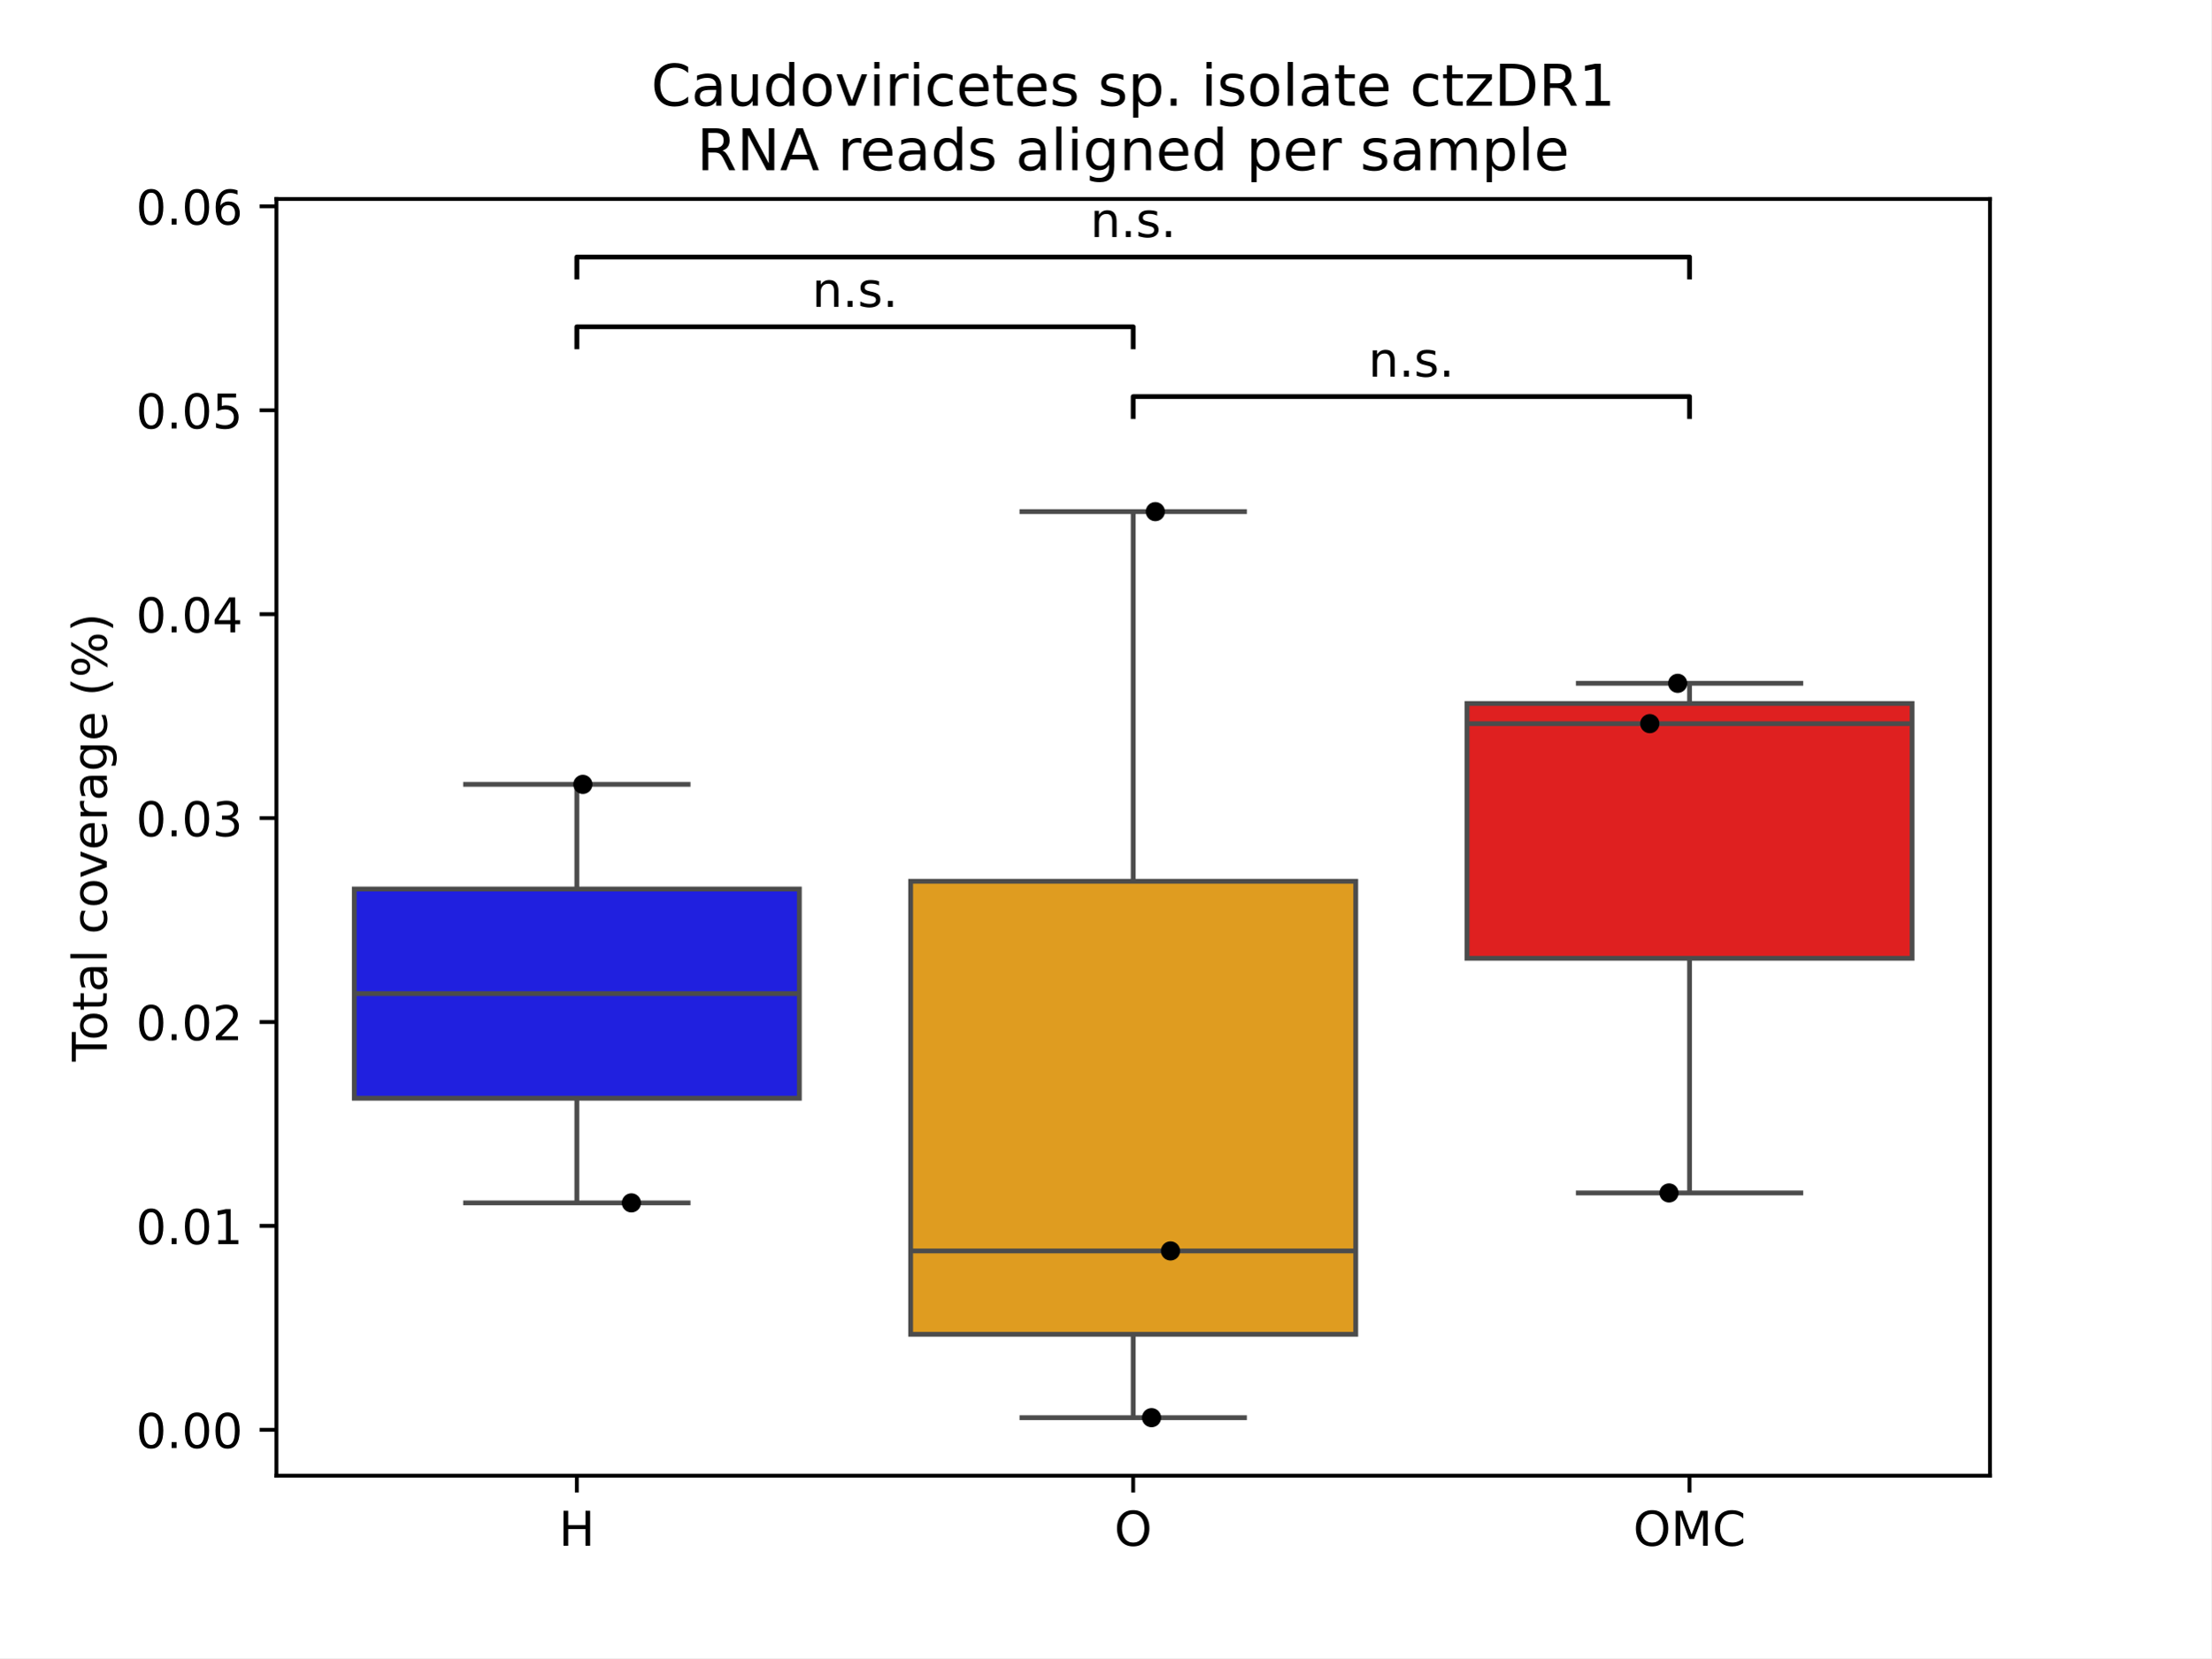
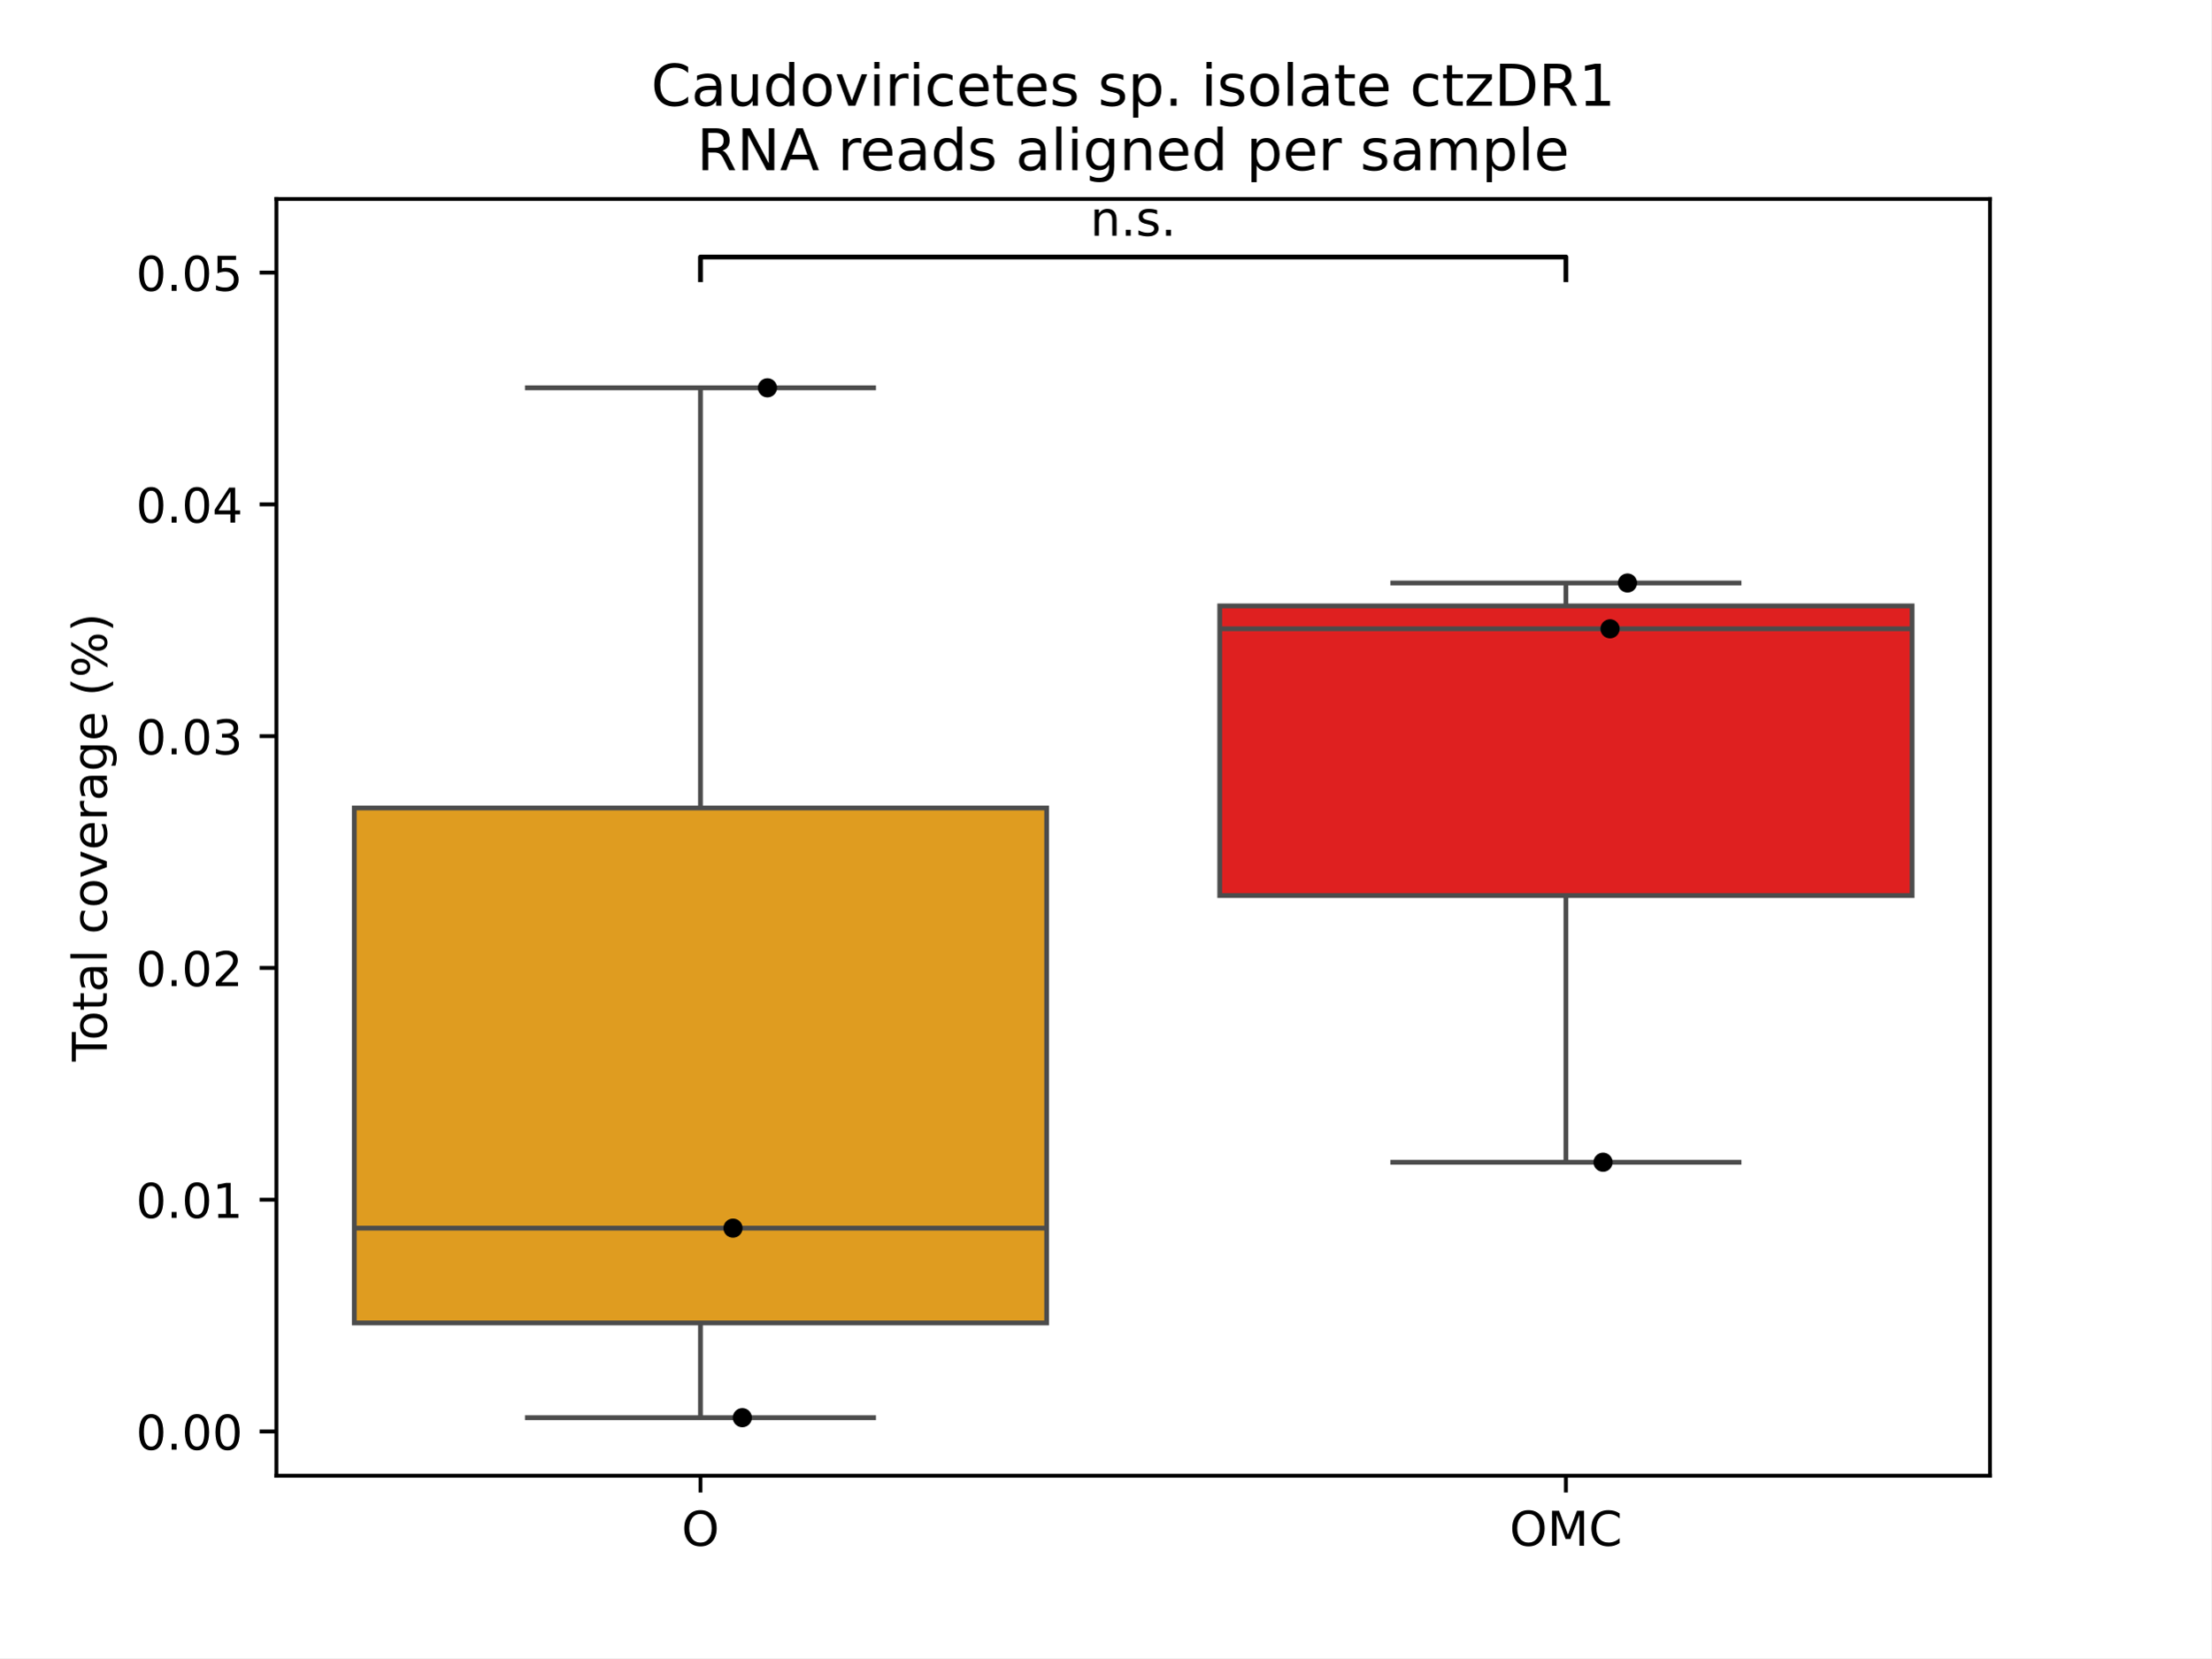
<svg xmlns="http://www.w3.org/2000/svg" xmlns:xlink="http://www.w3.org/1999/xlink" width="460.8pt" height="345.6pt" viewBox="0 0 460.8 345.6" version="1.1">
  <defs>
    <style type="text/css">*{stroke-linejoin: round; stroke-linecap: butt}</style>
  </defs>
  <g id="figure_1">
    <g id="patch_1">
      <path d="M 0 345.6  L 460.8 345.6  L 460.8 0  L 0 0  z " style="fill: #ffffff" />
    </g>
    <g id="axes_1">
      <g id="patch_2">
        <path d="M 57.6 307.584  L 414.72 307.584  L 414.72 41.472  L 57.6 41.472  z " style="fill: #ffffff" />
      </g>
      <g id="matplotlib.axis_1">
        <g id="xtick_1">
          <g id="line2d_1">
            <defs>
-               <path id="m84107ea3c1" d="M 0 0  L 0 3.5  " style="stroke: #000000; stroke-width: 0.8" />
+               <path id="m3409e75615" d="M 0 0  L 0 3.5  " style="stroke: #000000; stroke-width: 0.8" />
            </defs>
            <g>
-               <use xlink:href="#m84107ea3c1" x="120.212" y="307.584" style="stroke: #000000; stroke-width: 0.8" />
+               <use xlink:href="#m3409e75615" x="145.978" y="307.584" style="stroke: #000000; stroke-width: 0.8" />
            </g>
          </g>
          <g id="text_1">
-             <g transform="translate(116.4518 322.1824) scale(0.1 -0.1)">
-               <defs>
-                 <path id="DejaVuSans-48" d="M 628 4666  L 1259 4666  L 1259 2753  L 3553 2753  L 3553 4666  L 4184 4666  L 4184 0  L 3553 0  L 3553 2222  L 1259 2222  L 1259 0  L 628 0  L 628 4666  z " transform="scale(0.015625)" />
-               </defs>
-               <use xlink:href="#DejaVuSans-48" />
+             <g transform="translate(142.0422 322.1824) scale(0.1 -0.1)">
+               <defs>
+                 <path id="DejaVuSans-4f" d="M 2522 4238  Q 1834 4238 1429 3725  Q 1025 3213 1025 2328  Q 1025 1447 1429 934  Q 1834 422 2522 422  Q 3209 422 3611 934  Q 4013 1447 4013 2328  Q 4013 3213 3611 3725  Q 3209 4238 2522 4238  z M 2522 4750  Q 3503 4750 4090 4092  Q 4678 3434 4678 2328  Q 4678 1225 4090 567  Q 3503 -91 2522 -91  Q 1538 -91 948 565  Q 359 1222 359 2328  Q 359 3434 948 4092  Q 1538 4750 2522 4750  z " transform="scale(0.015625)" />
+               </defs>
+               <use xlink:href="#DejaVuSans-4f" />
            </g>
          </g>
        </g>
        <g id="xtick_2">
          <g id="line2d_2">
            <g>
-               <use xlink:href="#m84107ea3c1" x="236.16" y="307.584" style="stroke: #000000; stroke-width: 0.8" />
+               <use xlink:href="#m3409e75615" x="326.342" y="307.584" style="stroke: #000000; stroke-width: 0.8" />
            </g>
          </g>
          <g id="text_2">
-             <g transform="translate(232.2241 322.1824) scale(0.1 -0.1)">
-               <defs>
-                 <path id="DejaVuSans-4f" d="M 2522 4238  Q 1834 4238 1429 3725  Q 1025 3213 1025 2328  Q 1025 1447 1429 934  Q 1834 422 2522 422  Q 3209 422 3611 934  Q 4013 1447 4013 2328  Q 4013 3213 3611 3725  Q 3209 4238 2522 4238  z M 2522 4750  Q 3503 4750 4090 4092  Q 4678 3434 4678 2328  Q 4678 1225 4090 567  Q 3503 -91 2522 -91  Q 1538 -91 948 565  Q 359 1222 359 2328  Q 359 3434 948 4092  Q 1538 4750 2522 4750  z " transform="scale(0.015625)" />
-               </defs>
-               <use xlink:href="#DejaVuSans-4f" />
-             </g>
-           </g>
-         </g>
-         <g id="xtick_3">
-           <g id="line2d_3">
-             <g>
-               <use xlink:href="#m84107ea3c1" x="352.108" y="307.584" style="stroke: #000000; stroke-width: 0.8" />
-             </g>
-           </g>
-           <g id="text_3">
-             <g transform="translate(340.3666 322.1824) scale(0.1 -0.1)">
+             <g transform="translate(314.6004 322.1824) scale(0.1 -0.1)">
              <defs>
                <path id="DejaVuSans-4d" d="M 628 4666  L 1569 4666  L 2759 1491  L 3956 4666  L 4897 4666  L 4897 0  L 4281 0  L 4281 4097  L 3078 897  L 2444 897  L 1241 4097  L 1241 0  L 628 0  L 628 4666  z " transform="scale(0.015625)" />
                <path id="DejaVuSans-43" d="M 4122 4306  L 4122 3641  Q 3803 3938 3442 4084  Q 3081 4231 2675 4231  Q 1875 4231 1450 3742  Q 1025 3253 1025 2328  Q 1025 1406 1450 917  Q 1875 428 2675 428  Q 3081 428 3442 575  Q 3803 722 4122 1019  L 4122 359  Q 3791 134 3420 21  Q 3050 -91 2638 -91  Q 1578 -91 968 557  Q 359 1206 359 2328  Q 359 3453 968 4101  Q 1578 4750 2638 4750  Q 3056 4750 3426 4639  Q 3797 4528 4122 4306  z " transform="scale(0.015625)" />
              </defs>
              <use xlink:href="#DejaVuSans-4f" />
              <use xlink:href="#DejaVuSans-4d" x="78.711" />
              <use xlink:href="#DejaVuSans-43" x="164.99" />
            </g>
          </g>
        </g>
      </g>
      <g id="matplotlib.axis_2">
        <g id="ytick_1">
-           <g id="line2d_4">
+           <g id="line2d_3">
            <defs>
-               <path id="m5371d47ca8" d="M 0 0  L -3.5 0  " style="stroke: #000000; stroke-width: 0.8" />
+               <path id="m79134b973e" d="M 0 0  L -3.5 0  " style="stroke: #000000; stroke-width: 0.8" />
            </defs>
            <g>
-               <use xlink:href="#m5371d47ca8" x="57.6" y="298.02" style="stroke: #000000; stroke-width: 0.8" />
-             </g>
-           </g>
-           <g id="text_4">
-             <g transform="translate(28.33438 301.8191) scale(0.1 -0.1)">
+               <use xlink:href="#m79134b973e" x="57.6" y="298.366" style="stroke: #000000; stroke-width: 0.8" />
+             </g>
+           </g>
+           <g id="text_3">
+             <g transform="translate(28.33438 302.165) scale(0.1 -0.1)">
              <defs>
                <path id="DejaVuSans-30" d="M 2034 4250  Q 1547 4250 1301 3770  Q 1056 3291 1056 2328  Q 1056 1369 1301 889  Q 1547 409 2034 409  Q 2525 409 2770 889  Q 3016 1369 3016 2328  Q 3016 3291 2770 3770  Q 2525 4250 2034 4250  z M 2034 4750  Q 2819 4750 3233 4129  Q 3647 3509 3647 2328  Q 3647 1150 3233 529  Q 2819 -91 2034 -91  Q 1250 -91 836 529  Q 422 1150 422 2328  Q 422 3509 836 4129  Q 1250 4750 2034 4750  z " transform="scale(0.015625)" />
                <path id="DejaVuSans-2e" d="M 684 794  L 1344 794  L 1344 0  L 684 0  L 684 794  z " transform="scale(0.015625)" />
              </defs>
              <use xlink:href="#DejaVuSans-30" />
              <use xlink:href="#DejaVuSans-2e" x="63.623" />
              <use xlink:href="#DejaVuSans-30" x="95.41" />
              <use xlink:href="#DejaVuSans-30" x="159.033" />
            </g>
          </g>
        </g>
        <g id="ytick_2">
+           <g id="line2d_4">
+             <g>
+               <use xlink:href="#m79134b973e" x="57.6" y="250.055" style="stroke: #000000; stroke-width: 0.8" />
+             </g>
+           </g>
+           <g id="text_4">
+             <g transform="translate(28.33438 253.8545) scale(0.1 -0.1)">
+               <defs>
+                 <path id="DejaVuSans-31" d="M 794 531  L 1825 531  L 1825 4091  L 703 3866  L 703 4441  L 1819 4666  L 2450 4666  L 2450 531  L 3481 531  L 3481 0  L 794 0  L 794 531  z " transform="scale(0.015625)" />
+               </defs>
+               <use xlink:href="#DejaVuSans-30" />
+               <use xlink:href="#DejaVuSans-2e" x="63.623" />
+               <use xlink:href="#DejaVuSans-30" x="95.41" />
+               <use xlink:href="#DejaVuSans-31" x="159.033" />
+             </g>
+           </g>
+         </g>
+         <g id="ytick_3">
          <g id="line2d_5">
            <g>
-               <use xlink:href="#m5371d47ca8" x="57.6" y="255.517" style="stroke: #000000; stroke-width: 0.8" />
+               <use xlink:href="#m79134b973e" x="57.6" y="201.745" style="stroke: #000000; stroke-width: 0.8" />
            </g>
          </g>
          <g id="text_5">
-             <g transform="translate(28.33438 259.3163) scale(0.1 -0.1)">
-               <defs>
-                 <path id="DejaVuSans-31" d="M 794 531  L 1825 531  L 1825 4091  L 703 3866  L 703 4441  L 1819 4666  L 2450 4666  L 2450 531  L 3481 531  L 3481 0  L 794 0  L 794 531  z " transform="scale(0.015625)" />
-               </defs>
-               <use xlink:href="#DejaVuSans-30" />
-               <use xlink:href="#DejaVuSans-2e" x="63.623" />
-               <use xlink:href="#DejaVuSans-30" x="95.41" />
-               <use xlink:href="#DejaVuSans-31" x="159.033" />
-             </g>
-           </g>
-         </g>
-         <g id="ytick_3">
+             <g transform="translate(28.33438 205.5439) scale(0.1 -0.1)">
+               <defs>
+                 <path id="DejaVuSans-32" d="M 1228 531  L 3431 531  L 3431 0  L 469 0  L 469 531  Q 828 903 1448 1529  Q 2069 2156 2228 2338  Q 2531 2678 2651 2914  Q 2772 3150 2772 3378  Q 2772 3750 2511 3984  Q 2250 4219 1831 4219  Q 1534 4219 1204 4116  Q 875 4013 500 3803  L 500 4441  Q 881 4594 1212 4672  Q 1544 4750 1819 4750  Q 2544 4750 2975 4387  Q 3406 4025 3406 3419  Q 3406 3131 3298 2873  Q 3191 2616 2906 2266  Q 2828 2175 2409 1742  Q 1991 1309 1228 531  z " transform="scale(0.015625)" />
+               </defs>
+               <use xlink:href="#DejaVuSans-30" />
+               <use xlink:href="#DejaVuSans-2e" x="63.623" />
+               <use xlink:href="#DejaVuSans-30" x="95.41" />
+               <use xlink:href="#DejaVuSans-32" x="159.033" />
+             </g>
+           </g>
+         </g>
+         <g id="ytick_4">
          <g id="line2d_6">
            <g>
-               <use xlink:href="#m5371d47ca8" x="57.6" y="213.014" style="stroke: #000000; stroke-width: 0.8" />
+               <use xlink:href="#m79134b973e" x="57.6" y="153.434" style="stroke: #000000; stroke-width: 0.8" />
            </g>
          </g>
          <g id="text_6">
-             <g transform="translate(28.33438 216.8136) scale(0.1 -0.1)">
-               <defs>
-                 <path id="DejaVuSans-32" d="M 1228 531  L 3431 531  L 3431 0  L 469 0  L 469 531  Q 828 903 1448 1529  Q 2069 2156 2228 2338  Q 2531 2678 2651 2914  Q 2772 3150 2772 3378  Q 2772 3750 2511 3984  Q 2250 4219 1831 4219  Q 1534 4219 1204 4116  Q 875 4013 500 3803  L 500 4441  Q 881 4594 1212 4672  Q 1544 4750 1819 4750  Q 2544 4750 2975 4387  Q 3406 4025 3406 3419  Q 3406 3131 3298 2873  Q 3191 2616 2906 2266  Q 2828 2175 2409 1742  Q 1991 1309 1228 531  z " transform="scale(0.015625)" />
-               </defs>
-               <use xlink:href="#DejaVuSans-30" />
-               <use xlink:href="#DejaVuSans-2e" x="63.623" />
-               <use xlink:href="#DejaVuSans-30" x="95.41" />
-               <use xlink:href="#DejaVuSans-32" x="159.033" />
-             </g>
-           </g>
-         </g>
-         <g id="ytick_4">
+             <g transform="translate(28.33438 157.2333) scale(0.1 -0.1)">
+               <defs>
+                 <path id="DejaVuSans-33" d="M 2597 2516  Q 3050 2419 3304 2112  Q 3559 1806 3559 1356  Q 3559 666 3084 287  Q 2609 -91 1734 -91  Q 1441 -91 1130 -33  Q 819 25 488 141  L 488 750  Q 750 597 1062 519  Q 1375 441 1716 441  Q 2309 441 2620 675  Q 2931 909 2931 1356  Q 2931 1769 2642 2001  Q 2353 2234 1838 2234  L 1294 2234  L 1294 2753  L 1863 2753  Q 2328 2753 2575 2939  Q 2822 3125 2822 3475  Q 2822 3834 2567 4026  Q 2313 4219 1838 4219  Q 1578 4219 1281 4162  Q 984 4106 628 3988  L 628 4550  Q 988 4650 1302 4700  Q 1616 4750 1894 4750  Q 2613 4750 3031 4423  Q 3450 4097 3450 3541  Q 3450 3153 3228 2886  Q 3006 2619 2597 2516  z " transform="scale(0.015625)" />
+               </defs>
+               <use xlink:href="#DejaVuSans-30" />
+               <use xlink:href="#DejaVuSans-2e" x="63.623" />
+               <use xlink:href="#DejaVuSans-30" x="95.41" />
+               <use xlink:href="#DejaVuSans-33" x="159.033" />
+             </g>
+           </g>
+         </g>
+         <g id="ytick_5">
          <g id="line2d_7">
            <g>
-               <use xlink:href="#m5371d47ca8" x="57.6" y="170.512" style="stroke: #000000; stroke-width: 0.8" />
+               <use xlink:href="#m79134b973e" x="57.6" y="105.124" style="stroke: #000000; stroke-width: 0.8" />
            </g>
          </g>
          <g id="text_7">
-             <g transform="translate(28.33438 174.3108) scale(0.1 -0.1)">
-               <defs>
-                 <path id="DejaVuSans-33" d="M 2597 2516  Q 3050 2419 3304 2112  Q 3559 1806 3559 1356  Q 3559 666 3084 287  Q 2609 -91 1734 -91  Q 1441 -91 1130 -33  Q 819 25 488 141  L 488 750  Q 750 597 1062 519  Q 1375 441 1716 441  Q 2309 441 2620 675  Q 2931 909 2931 1356  Q 2931 1769 2642 2001  Q 2353 2234 1838 2234  L 1294 2234  L 1294 2753  L 1863 2753  Q 2328 2753 2575 2939  Q 2822 3125 2822 3475  Q 2822 3834 2567 4026  Q 2313 4219 1838 4219  Q 1578 4219 1281 4162  Q 984 4106 628 3988  L 628 4550  Q 988 4650 1302 4700  Q 1616 4750 1894 4750  Q 2613 4750 3031 4423  Q 3450 4097 3450 3541  Q 3450 3153 3228 2886  Q 3006 2619 2597 2516  z " transform="scale(0.015625)" />
-               </defs>
-               <use xlink:href="#DejaVuSans-30" />
-               <use xlink:href="#DejaVuSans-2e" x="63.623" />
-               <use xlink:href="#DejaVuSans-30" x="95.41" />
-               <use xlink:href="#DejaVuSans-33" x="159.033" />
-             </g>
-           </g>
-         </g>
-         <g id="ytick_5">
+             <g transform="translate(28.33438 108.9228) scale(0.1 -0.1)">
+               <defs>
+                 <path id="DejaVuSans-34" d="M 2419 4116  L 825 1625  L 2419 1625  L 2419 4116  z M 2253 4666  L 3047 4666  L 3047 1625  L 3713 1625  L 3713 1100  L 3047 1100  L 3047 0  L 2419 0  L 2419 1100  L 313 1100  L 313 1709  L 2253 4666  z " transform="scale(0.015625)" />
+               </defs>
+               <use xlink:href="#DejaVuSans-30" />
+               <use xlink:href="#DejaVuSans-2e" x="63.623" />
+               <use xlink:href="#DejaVuSans-30" x="95.41" />
+               <use xlink:href="#DejaVuSans-34" x="159.033" />
+             </g>
+           </g>
+         </g>
+         <g id="ytick_6">
          <g id="line2d_8">
            <g>
-               <use xlink:href="#m5371d47ca8" x="57.6" y="128.009" style="stroke: #000000; stroke-width: 0.8" />
+               <use xlink:href="#m79134b973e" x="57.6" y="56.813" style="stroke: #000000; stroke-width: 0.8" />
            </g>
          </g>
          <g id="text_8">
-             <g transform="translate(28.33438 131.8081) scale(0.1 -0.1)">
-               <defs>
-                 <path id="DejaVuSans-34" d="M 2419 4116  L 825 1625  L 2419 1625  L 2419 4116  z M 2253 4666  L 3047 4666  L 3047 1625  L 3713 1625  L 3713 1100  L 3047 1100  L 3047 0  L 2419 0  L 2419 1100  L 313 1100  L 313 1709  L 2253 4666  z " transform="scale(0.015625)" />
-               </defs>
-               <use xlink:href="#DejaVuSans-30" />
-               <use xlink:href="#DejaVuSans-2e" x="63.623" />
-               <use xlink:href="#DejaVuSans-30" x="95.41" />
-               <use xlink:href="#DejaVuSans-34" x="159.033" />
-             </g>
-           </g>
-         </g>
-         <g id="ytick_6">
-           <g id="line2d_9">
-             <g>
-               <use xlink:href="#m5371d47ca8" x="57.6" y="85.506" style="stroke: #000000; stroke-width: 0.8" />
-             </g>
-           </g>
-           <g id="text_9">
-             <g transform="translate(28.33438 89.30537) scale(0.1 -0.1)">
+             <g transform="translate(28.33438 60.6122) scale(0.1 -0.1)">
              <defs>
                <path id="DejaVuSans-35" d="M 691 4666  L 3169 4666  L 3169 4134  L 1269 4134  L 1269 2991  Q 1406 3038 1543 3061  Q 1681 3084 1819 3084  Q 2600 3084 3056 2656  Q 3513 2228 3513 1497  Q 3513 744 3044 326  Q 2575 -91 1722 -91  Q 1428 -91 1123 -41  Q 819 9 494 109  L 494 744  Q 775 591 1075 516  Q 1375 441 1709 441  Q 2250 441 2565 725  Q 2881 1009 2881 1497  Q 2881 1984 2565 2268  Q 2250 2553 1709 2553  Q 1456 2553 1204 2497  Q 953 2441 691 2322  L 691 4666  z " transform="scale(0.015625)" />
              </defs>
              <use xlink:href="#DejaVuSans-30" />
              <use xlink:href="#DejaVuSans-2e" x="63.623" />
              <use xlink:href="#DejaVuSans-30" x="95.41" />
              <use xlink:href="#DejaVuSans-35" x="159.033" />
            </g>
          </g>
        </g>
-         <g id="ytick_7">
-           <g id="line2d_10">
-             <g>
-               <use xlink:href="#m5371d47ca8" x="57.6" y="43.003" style="stroke: #000000; stroke-width: 0.8" />
-             </g>
-           </g>
-           <g id="text_10">
-             <g transform="translate(28.33438 46.80264) scale(0.1 -0.1)">
-               <defs>
-                 <path id="DejaVuSans-36" d="M 2113 2584  Q 1688 2584 1439 2293  Q 1191 2003 1191 1497  Q 1191 994 1439 701  Q 1688 409 2113 409  Q 2538 409 2786 701  Q 3034 994 3034 1497  Q 3034 2003 2786 2293  Q 2538 2584 2113 2584  z M 3366 4563  L 3366 3988  Q 3128 4100 2886 4159  Q 2644 4219 2406 4219  Q 1781 4219 1451 3797  Q 1122 3375 1075 2522  Q 1259 2794 1537 2939  Q 1816 3084 2150 3084  Q 2853 3084 3261 2657  Q 3669 2231 3669 1497  Q 3669 778 3244 343  Q 2819 -91 2113 -91  Q 1303 -91 875 529  Q 447 1150 447 2328  Q 447 3434 972 4092  Q 1497 4750 2381 4750  Q 2619 4750 2861 4703  Q 3103 4656 3366 4563  z " transform="scale(0.015625)" />
-               </defs>
-               <use xlink:href="#DejaVuSans-30" />
-               <use xlink:href="#DejaVuSans-2e" x="63.623" />
-               <use xlink:href="#DejaVuSans-30" x="95.41" />
-               <use xlink:href="#DejaVuSans-36" x="159.033" />
-             </g>
-           </g>
-         </g>
-         <g id="text_11">
+         <g id="text_9">
          <g transform="translate(22.25469 221.2499) rotate(-90) scale(0.1 -0.1)">
            <defs>
              <path id="DejaVuSans-54" d="M -19 4666  L 3928 4666  L 3928 4134  L 2272 4134  L 2272 0  L 1638 0  L 1638 4134  L -19 4134  L -19 4666  z " transform="scale(0.015625)" />
              <path id="DejaVuSans-6f" d="M 1959 3097  Q 1497 3097 1228 2736  Q 959 2375 959 1747  Q 959 1119 1226 758  Q 1494 397 1959 397  Q 2419 397 2687 759  Q 2956 1122 2956 1747  Q 2956 2369 2687 2733  Q 2419 3097 1959 3097  z M 1959 3584  Q 2709 3584 3137 3096  Q 3566 2609 3566 1747  Q 3566 888 3137 398  Q 2709 -91 1959 -91  Q 1206 -91 779 398  Q 353 888 353 1747  Q 353 2609 779 3096  Q 1206 3584 1959 3584  z " transform="scale(0.015625)" />
              <path id="DejaVuSans-74" d="M 1172 4494  L 1172 3500  L 2356 3500  L 2356 3053  L 1172 3053  L 1172 1153  Q 1172 725 1289 603  Q 1406 481 1766 481  L 2356 481  L 2356 0  L 1766 0  Q 1100 0 847 248  Q 594 497 594 1153  L 594 3053  L 172 3053  L 172 3500  L 594 3500  L 594 4494  L 1172 4494  z " transform="scale(0.015625)" />
              <path id="DejaVuSans-61" d="M 2194 1759  Q 1497 1759 1228 1600  Q 959 1441 959 1056  Q 959 750 1161 570  Q 1363 391 1709 391  Q 2188 391 2477 730  Q 2766 1069 2766 1631  L 2766 1759  L 2194 1759  z M 3341 1997  L 3341 0  L 2766 0  L 2766 531  Q 2569 213 2275 61  Q 1981 -91 1556 -91  Q 1019 -91 701 211  Q 384 513 384 1019  Q 384 1609 779 1909  Q 1175 2209 1959 2209  L 2766 2209  L 2766 2266  Q 2766 2663 2505 2880  Q 2244 3097 1772 3097  Q 1472 3097 1187 3025  Q 903 2953 641 2809  L 641 3341  Q 956 3463 1253 3523  Q 1550 3584 1831 3584  Q 2591 3584 2966 3190  Q 3341 2797 3341 1997  z " transform="scale(0.015625)" />
              <path id="DejaVuSans-6c" d="M 603 4863  L 1178 4863  L 1178 0  L 603 0  L 603 4863  z " transform="scale(0.015625)" />
              <path id="DejaVuSans-20" transform="scale(0.015625)" />
              <path id="DejaVuSans-63" d="M 3122 3366  L 3122 2828  Q 2878 2963 2633 3030  Q 2388 3097 2138 3097  Q 1578 3097 1268 2742  Q 959 2388 959 1747  Q 959 1106 1268 751  Q 1578 397 2138 397  Q 2388 397 2633 464  Q 2878 531 3122 666  L 3122 134  Q 2881 22 2623 -34  Q 2366 -91 2075 -91  Q 1284 -91 818 406  Q 353 903 353 1747  Q 353 2603 823 3093  Q 1294 3584 2113 3584  Q 2378 3584 2631 3529  Q 2884 3475 3122 3366  z " transform="scale(0.015625)" />
              <path id="DejaVuSans-76" d="M 191 3500  L 800 3500  L 1894 563  L 2988 3500  L 3597 3500  L 2284 0  L 1503 0  L 191 3500  z " transform="scale(0.015625)" />
              <path id="DejaVuSans-65" d="M 3597 1894  L 3597 1613  L 953 1613  Q 991 1019 1311 708  Q 1631 397 2203 397  Q 2534 397 2845 478  Q 3156 559 3463 722  L 3463 178  Q 3153 47 2828 -22  Q 2503 -91 2169 -91  Q 1331 -91 842 396  Q 353 884 353 1716  Q 353 2575 817 3079  Q 1281 3584 2069 3584  Q 2775 3584 3186 3129  Q 3597 2675 3597 1894  z M 3022 2063  Q 3016 2534 2758 2815  Q 2500 3097 2075 3097  Q 1594 3097 1305 2825  Q 1016 2553 972 2059  L 3022 2063  z " transform="scale(0.015625)" />
              <path id="DejaVuSans-72" d="M 2631 2963  Q 2534 3019 2420 3045  Q 2306 3072 2169 3072  Q 1681 3072 1420 2755  Q 1159 2438 1159 1844  L 1159 0  L 581 0  L 581 3500  L 1159 3500  L 1159 2956  Q 1341 3275 1631 3429  Q 1922 3584 2338 3584  Q 2397 3584 2469 3576  Q 2541 3569 2628 3553  L 2631 2963  z " transform="scale(0.015625)" />
              <path id="DejaVuSans-67" d="M 2906 1791  Q 2906 2416 2648 2759  Q 2391 3103 1925 3103  Q 1463 3103 1205 2759  Q 947 2416 947 1791  Q 947 1169 1205 825  Q 1463 481 1925 481  Q 2391 481 2648 825  Q 2906 1169 2906 1791  z M 3481 434  Q 3481 -459 3084 -895  Q 2688 -1331 1869 -1331  Q 1566 -1331 1297 -1286  Q 1028 -1241 775 -1147  L 775 -588  Q 1028 -725 1275 -790  Q 1522 -856 1778 -856  Q 2344 -856 2625 -561  Q 2906 -266 2906 331  L 2906 616  Q 2728 306 2450 153  Q 2172 0 1784 0  Q 1141 0 747 490  Q 353 981 353 1791  Q 353 2603 747 3093  Q 1141 3584 1784 3584  Q 2172 3584 2450 3431  Q 2728 3278 2906 2969  L 2906 3500  L 3481 3500  L 3481 434  z " transform="scale(0.015625)" />
              <path id="DejaVuSans-28" d="M 1984 4856  Q 1566 4138 1362 3434  Q 1159 2731 1159 2009  Q 1159 1288 1364 580  Q 1569 -128 1984 -844  L 1484 -844  Q 1016 -109 783 600  Q 550 1309 550 2009  Q 550 2706 781 3412  Q 1013 4119 1484 4856  L 1984 4856  z " transform="scale(0.015625)" />
              <path id="DejaVuSans-25" d="M 4653 2053  Q 4381 2053 4226 1822  Q 4072 1591 4072 1178  Q 4072 772 4226 539  Q 4381 306 4653 306  Q 4919 306 5073 539  Q 5228 772 5228 1178  Q 5228 1588 5073 1820  Q 4919 2053 4653 2053  z M 4653 2450  Q 5147 2450 5437 2106  Q 5728 1763 5728 1178  Q 5728 594 5436 251  Q 5144 -91 4653 -91  Q 4153 -91 3862 251  Q 3572 594 3572 1178  Q 3572 1766 3864 2108  Q 4156 2450 4653 2450  z M 1428 4353  Q 1159 4353 1004 4120  Q 850 3888 850 3481  Q 850 3069 1003 2837  Q 1156 2606 1428 2606  Q 1700 2606 1854 2837  Q 2009 3069 2009 3481  Q 2009 3884 1853 4118  Q 1697 4353 1428 4353  z M 4250 4750  L 4750 4750  L 1831 -91  L 1331 -91  L 4250 4750  z M 1428 4750  Q 1922 4750 2215 4408  Q 2509 4066 2509 3481  Q 2509 2891 2217 2550  Q 1925 2209 1428 2209  Q 931 2209 642 2551  Q 353 2894 353 3481  Q 353 4063 643 4406  Q 934 4750 1428 4750  z " transform="scale(0.015625)" />
              <path id="DejaVuSans-29" d="M 513 4856  L 1013 4856  Q 1481 4119 1714 3412  Q 1947 2706 1947 2009  Q 1947 1309 1714 600  Q 1481 -109 1013 -844  L 513 -844  Q 928 -128 1133 580  Q 1338 1288 1338 2009  Q 1338 2731 1133 3434  Q 928 4138 513 4856  z " transform="scale(0.015625)" />
            </defs>
            <use xlink:href="#DejaVuSans-54" />
            <use xlink:href="#DejaVuSans-6f" x="44.084" />
            <use xlink:href="#DejaVuSans-74" x="105.266" />
            <use xlink:href="#DejaVuSans-61" x="144.475" />
            <use xlink:href="#DejaVuSans-6c" x="205.754" />
            <use xlink:href="#DejaVuSans-20" x="233.537" />
            <use xlink:href="#DejaVuSans-63" x="265.324" />
            <use xlink:href="#DejaVuSans-6f" x="320.305" />
            <use xlink:href="#DejaVuSans-76" x="381.486" />
            <use xlink:href="#DejaVuSans-65" x="440.666" />
            <use xlink:href="#DejaVuSans-72" x="502.189" />
            <use xlink:href="#DejaVuSans-61" x="543.303" />
            <use xlink:href="#DejaVuSans-67" x="604.582" />
            <use xlink:href="#DejaVuSans-65" x="668.059" />
            <use xlink:href="#DejaVuSans-20" x="729.582" />
            <use xlink:href="#DejaVuSans-28" x="761.369" />
            <use xlink:href="#DejaVuSans-25" x="800.383" />
            <use xlink:href="#DejaVuSans-29" x="895.402" />
          </g>
        </g>
      </g>
      <g id="patch_3">
-         <path d="M 73.833 228.912  L 166.591 228.912  L 166.591 185.295  L 73.833 185.295  L 73.833 228.912  z " clip-path="url(#p36a8b28836)" style="fill: #2020df; stroke: #4c4c4c; stroke-linejoin: miter" />
+         <path d="M 73.833 275.736  L 218.124 275.736  L 218.124 168.407  L 73.833 168.407  L 73.833 275.736  z " clip-path="url(#p257f211fab)" style="fill: #df9c20; stroke: #4c4c4c; stroke-linejoin: miter" />
+       </g>
+       <g id="line2d_9">
+         <path d="M 145.978 275.736  L 145.978 295.488  " clip-path="url(#p257f211fab)" style="fill: none; stroke: #4c4c4c" />
+       </g>
+       <g id="line2d_10">
+         <path d="M 145.978 168.407  L 145.978 80.83  " clip-path="url(#p257f211fab)" style="fill: none; stroke: #4c4c4c" />
      </g>
      <g id="line2d_11">
-         <path d="M 120.212 228.912  L 120.212 250.72  " clip-path="url(#p36a8b28836)" style="fill: none; stroke: #4c4c4c" />
+         <path d="M 109.905 295.488  L 182.051 295.488  " clip-path="url(#p257f211fab)" style="fill: none; stroke: #4c4c4c; stroke-linecap: square" />
      </g>
      <g id="line2d_12">
-         <path d="M 120.212 185.295  L 120.212 163.487  " clip-path="url(#p36a8b28836)" style="fill: none; stroke: #4c4c4c" />
+         <path d="M 109.905 80.83  L 182.051 80.83  " clip-path="url(#p257f211fab)" style="fill: none; stroke: #4c4c4c; stroke-linecap: square" />
+       </g>
+       <g id="patch_4">
+         <path d="M 254.196 186.655  L 398.487 186.655  L 398.487 126.286  L 254.196 126.286  L 254.196 186.655  z " clip-path="url(#p257f211fab)" style="fill: #df2020; stroke: #4c4c4c; stroke-linejoin: miter" />
      </g>
      <g id="line2d_13">
-         <path d="M 97.022 250.72  L 143.402 250.72  " clip-path="url(#p36a8b28836)" style="fill: none; stroke: #4c4c4c; stroke-linecap: square" />
+         <path d="M 326.342 186.655  L 326.342 242.249  " clip-path="url(#p257f211fab)" style="fill: none; stroke: #4c4c4c" />
      </g>
      <g id="line2d_14">
-         <path d="M 97.022 163.487  L 143.402 163.487  " clip-path="url(#p36a8b28836)" style="fill: none; stroke: #4c4c4c; stroke-linecap: square" />
-       </g>
-       <g id="patch_4">
-         <path d="M 189.781 278.11  L 282.539 278.11  L 282.539 183.684  L 189.781 183.684  L 189.781 278.11  z " clip-path="url(#p36a8b28836)" style="fill: #df9c20; stroke: #4c4c4c; stroke-linejoin: miter" />
+         <path d="M 326.342 126.286  L 326.342 121.511  " clip-path="url(#p257f211fab)" style="fill: none; stroke: #4c4c4c" />
      </g>
      <g id="line2d_15">
-         <path d="M 236.16 278.11  L 236.16 295.488  " clip-path="url(#p36a8b28836)" style="fill: none; stroke: #4c4c4c" />
+         <path d="M 290.269 242.249  L 362.415 242.249  " clip-path="url(#p257f211fab)" style="fill: none; stroke: #4c4c4c; stroke-linecap: square" />
      </g>
      <g id="line2d_16">
-         <path d="M 236.16 183.684  L 236.16 106.636  " clip-path="url(#p36a8b28836)" style="fill: none; stroke: #4c4c4c" />
+         <path d="M 290.269 121.511  L 362.415 121.511  " clip-path="url(#p257f211fab)" style="fill: none; stroke: #4c4c4c; stroke-linecap: square" />
      </g>
      <g id="line2d_17">
-         <path d="M 212.97 295.488  L 259.35 295.488  " clip-path="url(#p36a8b28836)" style="fill: none; stroke: #4c4c4c; stroke-linecap: square" />
+         <path d="M 145.978 58.29  L 145.978 53.568  L 326.342 53.568  L 326.342 58.29  " clip-path="url(#p257f211fab)" style="fill: none; stroke: #000000; stroke-linecap: square" />
      </g>
      <g id="line2d_18">
-         <path d="M 212.97 106.636  L 259.35 106.636  " clip-path="url(#p36a8b28836)" style="fill: none; stroke: #4c4c4c; stroke-linecap: square" />
+         <path d="M 73.833 255.984  L 218.124 255.984  " clip-path="url(#p257f211fab)" style="fill: none; stroke: #4c4c4c" />
+       </g>
+       <g id="line2d_19">
+         <path d="M 254.196 131.061  L 398.487 131.061  " clip-path="url(#p257f211fab)" style="fill: none; stroke: #4c4c4c" />
      </g>
      <g id="patch_5">
-         <path d="M 305.729 199.738  L 398.487 199.738  L 398.487 146.627  L 305.729 146.627  L 305.729 199.738  z " clip-path="url(#p36a8b28836)" style="fill: #df2020; stroke: #4c4c4c; stroke-linejoin: miter" />
-       </g>
-       <g id="line2d_19">
-         <path d="M 352.108 199.738  L 352.108 248.649  " clip-path="url(#p36a8b28836)" style="fill: none; stroke: #4c4c4c" />
-       </g>
-       <g id="line2d_20">
-         <path d="M 352.108 146.627  L 352.108 142.427  " clip-path="url(#p36a8b28836)" style="fill: none; stroke: #4c4c4c" />
-       </g>
-       <g id="line2d_21">
-         <path d="M 328.918 248.649  L 375.298 248.649  " clip-path="url(#p36a8b28836)" style="fill: none; stroke: #4c4c4c; stroke-linecap: square" />
-       </g>
-       <g id="line2d_22">
-         <path d="M 328.918 142.427  L 375.298 142.427  " clip-path="url(#p36a8b28836)" style="fill: none; stroke: #4c4c4c; stroke-linecap: square" />
-       </g>
-       <g id="line2d_23">
-         <path d="M 120.212 57.723  L 120.212 53.568  L 352.108 53.568  L 352.108 57.723  " clip-path="url(#p36a8b28836)" style="fill: none; stroke: #000000; stroke-linecap: square" />
-       </g>
-       <g id="line2d_24">
-         <path d="M 120.212 72.264  L 120.212 68.11  L 236.16 68.11  L 236.16 72.264  " clip-path="url(#p36a8b28836)" style="fill: none; stroke: #000000; stroke-linecap: square" />
-       </g>
-       <g id="line2d_25">
-         <path d="M 236.16 86.806  L 236.16 82.651  L 352.108 82.651  L 352.108 86.806  " clip-path="url(#p36a8b28836)" style="fill: none; stroke: #000000; stroke-linecap: square" />
-       </g>
-       <g id="line2d_26">
-         <path d="M 73.833 207.104  L 166.591 207.104  " clip-path="url(#p36a8b28836)" style="fill: none; stroke: #4c4c4c" />
-       </g>
-       <g id="line2d_27">
-         <path d="M 189.781 260.733  L 282.539 260.733  " clip-path="url(#p36a8b28836)" style="fill: none; stroke: #4c4c4c" />
-       </g>
-       <g id="line2d_28">
-         <path d="M 305.729 150.828  L 398.487 150.828  " clip-path="url(#p36a8b28836)" style="fill: none; stroke: #4c4c4c" />
+         <path d="M 57.6 307.584  L 57.6 41.472  " style="fill: none; stroke: #000000; stroke-width: 0.8; stroke-linejoin: miter; stroke-linecap: square" />
      </g>
      <g id="patch_6">
-         <path d="M 57.6 307.584  L 57.6 41.472  " style="fill: none; stroke: #000000; stroke-width: 0.8; stroke-linejoin: miter; stroke-linecap: square" />
+         <path d="M 414.72 307.584  L 414.72 41.472  " style="fill: none; stroke: #000000; stroke-width: 0.8; stroke-linejoin: miter; stroke-linecap: square" />
      </g>
      <g id="patch_7">
-         <path d="M 414.72 307.584  L 414.72 41.472  " style="fill: none; stroke: #000000; stroke-width: 0.8; stroke-linejoin: miter; stroke-linecap: square" />
+         <path d="M 57.6 307.584  L 414.72 307.584  " style="fill: none; stroke: #000000; stroke-width: 0.8; stroke-linejoin: miter; stroke-linecap: square" />
      </g>
      <g id="patch_8">
-         <path d="M 57.6 307.584  L 414.72 307.584  " style="fill: none; stroke: #000000; stroke-width: 0.8; stroke-linejoin: miter; stroke-linecap: square" />
-       </g>
-       <g id="patch_9">
        <path d="M 57.6 41.472  L 414.72 41.472  " style="fill: none; stroke: #000000; stroke-width: 0.8; stroke-linejoin: miter; stroke-linecap: square" />
      </g>
      <g id="PathCollection_1">
        <defs>
-           <path id="maaf36ebb3d" d="M 0 2  C 0.53 2 1.039 1.789 1.414 1.414  C 1.789 1.039 2 0.53 2 0  C 2 -0.53 1.789 -1.039 1.414 -1.414  C 1.039 -1.789 0.53 -2 0 -2  C -0.53 -2 -1.039 -1.789 -1.414 -1.414  C -1.789 -1.039 -2 -0.53 -2 0  C -2 0.53 -1.789 1.039 -1.414 1.414  C -1.039 1.789 -0.53 2 0 2  z " />
+           <path id="m6f24fafd64" d="M 0 2  C 0.53 2 1.039 1.789 1.414 1.414  C 1.789 1.039 2 0.53 2 0  C 2 -0.53 1.789 -1.039 1.414 -1.414  C 1.039 -1.789 0.53 -2 0 -2  C -0.53 -2 -1.039 -1.789 -1.414 -1.414  C -1.789 -1.039 -2 -0.53 -2 0  C -2 0.53 -1.789 1.039 -1.414 1.414  C -1.039 1.789 -0.53 2 0 2  z " />
        </defs>
-         <g clip-path="url(#p36a8b28836)">
-           <use xlink:href="#maaf36ebb3d" x="121.466" y="163.487" />
-           <use xlink:href="#maaf36ebb3d" x="131.581" y="250.72" />
+         <g clip-path="url(#p257f211fab)">
+           <use xlink:href="#m6f24fafd64" x="159.937" y="80.83" />
+           <use xlink:href="#m6f24fafd64" x="152.756" y="255.984" />
+           <use xlink:href="#m6f24fafd64" x="154.701" y="295.488" />
        </g>
      </g>
      <g id="PathCollection_2">
-         <g clip-path="url(#p36a8b28836)">
-           <use xlink:href="#maaf36ebb3d" x="240.775" y="106.636" />
-           <use xlink:href="#maaf36ebb3d" x="243.935" y="260.733" />
-           <use xlink:href="#maaf36ebb3d" x="239.987" y="295.488" />
-         </g>
-       </g>
-       <g id="PathCollection_3">
-         <g clip-path="url(#p36a8b28836)">
-           <use xlink:href="#maaf36ebb3d" x="349.638" y="142.427" />
-           <use xlink:href="#maaf36ebb3d" x="347.832" y="248.649" />
-           <use xlink:href="#maaf36ebb3d" x="343.821" y="150.828" />
-         </g>
-       </g>
-       <g id="text_12">
-         <g transform="translate(227.2084 49.41094) scale(0.1 -0.1)">
+         <g clip-path="url(#p257f211fab)">
+           <use xlink:href="#m6f24fafd64" x="339.178" y="121.511" />
+           <use xlink:href="#m6f24fafd64" x="334.085" y="242.249" />
+           <use xlink:href="#m6f24fafd64" x="335.538" y="131.061" />
+         </g>
+       </g>
+       <g id="text_10">
+         <g transform="translate(227.2084 49.12707) scale(0.1 -0.1)">
          <defs>
            <path id="DejaVuSans-6e" d="M 3513 2113  L 3513 0  L 2938 0  L 2938 2094  Q 2938 2591 2744 2837  Q 2550 3084 2163 3084  Q 1697 3084 1428 2787  Q 1159 2491 1159 1978  L 1159 0  L 581 0  L 581 3500  L 1159 3500  L 1159 2956  Q 1366 3272 1645 3428  Q 1925 3584 2291 3584  Q 2894 3584 3203 3211  Q 3513 2838 3513 2113  z " transform="scale(0.015625)" />
            <path id="DejaVuSans-73" d="M 2834 3397  L 2834 2853  Q 2591 2978 2328 3040  Q 2066 3103 1784 3103  Q 1356 3103 1142 2972  Q 928 2841 928 2578  Q 928 2378 1081 2264  Q 1234 2150 1697 2047  L 1894 2003  Q 2506 1872 2764 1633  Q 3022 1394 3022 966  Q 3022 478 2636 193  Q 2250 -91 1575 -91  Q 1294 -91 989 -36  Q 684 19 347 128  L 347 722  Q 666 556 975 473  Q 1284 391 1588 391  Q 1994 391 2212 530  Q 2431 669 2431 922  Q 2431 1156 2273 1281  Q 2116 1406 1581 1522  L 1381 1569  Q 847 1681 609 1914  Q 372 2147 372 2553  Q 372 3047 722 3315  Q 1072 3584 1716 3584  Q 2034 3584 2315 3537  Q 2597 3491 2834 3397  z " transform="scale(0.015625)" />
          </defs>
          <use xlink:href="#DejaVuSans-6e" />
          <use xlink:href="#DejaVuSans-2e" x="63.379" />
          <use xlink:href="#DejaVuSans-73" x="95.166" />
          <use xlink:href="#DejaVuSans-2e" x="147.266" />
        </g>
      </g>
-       <g id="text_13">
-         <g transform="translate(169.2344 63.95258) scale(0.1 -0.1)">
-           <use xlink:href="#DejaVuSans-6e" />
-           <use xlink:href="#DejaVuSans-2e" x="63.379" />
-           <use xlink:href="#DejaVuSans-73" x="95.166" />
-           <use xlink:href="#DejaVuSans-2e" x="147.266" />
-         </g>
-       </g>
-       <g id="text_14">
-         <g transform="translate(285.1825 78.49421) scale(0.1 -0.1)">
-           <use xlink:href="#DejaVuSans-6e" />
-           <use xlink:href="#DejaVuSans-2e" x="63.379" />
-           <use xlink:href="#DejaVuSans-73" x="95.166" />
-           <use xlink:href="#DejaVuSans-2e" x="147.266" />
-         </g>
-       </g>
-       <g id="text_15">
+       <g id="text_11">
        <g transform="translate(135.6778 22.03462) scale(0.12 -0.12)">
          <defs>
            <path id="DejaVuSans-75" d="M 544 1381  L 544 3500  L 1119 3500  L 1119 1403  Q 1119 906 1312 657  Q 1506 409 1894 409  Q 2359 409 2629 706  Q 2900 1003 2900 1516  L 2900 3500  L 3475 3500  L 3475 0  L 2900 0  L 2900 538  Q 2691 219 2414 64  Q 2138 -91 1772 -91  Q 1169 -91 856 284  Q 544 659 544 1381  z M 1991 3584  L 1991 3584  z " transform="scale(0.015625)" />
            <path id="DejaVuSans-64" d="M 2906 2969  L 2906 4863  L 3481 4863  L 3481 0  L 2906 0  L 2906 525  Q 2725 213 2448 61  Q 2172 -91 1784 -91  Q 1150 -91 751 415  Q 353 922 353 1747  Q 353 2572 751 3078  Q 1150 3584 1784 3584  Q 2172 3584 2448 3432  Q 2725 3281 2906 2969  z M 947 1747  Q 947 1113 1208 752  Q 1469 391 1925 391  Q 2381 391 2643 752  Q 2906 1113 2906 1747  Q 2906 2381 2643 2742  Q 2381 3103 1925 3103  Q 1469 3103 1208 2742  Q 947 2381 947 1747  z " transform="scale(0.015625)" />
            <path id="DejaVuSans-69" d="M 603 3500  L 1178 3500  L 1178 0  L 603 0  L 603 3500  z M 603 4863  L 1178 4863  L 1178 4134  L 603 4134  L 603 4863  z " transform="scale(0.015625)" />
            <path id="DejaVuSans-70" d="M 1159 525  L 1159 -1331  L 581 -1331  L 581 3500  L 1159 3500  L 1159 2969  Q 1341 3281 1617 3432  Q 1894 3584 2278 3584  Q 2916 3584 3314 3078  Q 3713 2572 3713 1747  Q 3713 922 3314 415  Q 2916 -91 2278 -91  Q 1894 -91 1617 61  Q 1341 213 1159 525  z M 3116 1747  Q 3116 2381 2855 2742  Q 2594 3103 2138 3103  Q 1681 3103 1420 2742  Q 1159 2381 1159 1747  Q 1159 1113 1420 752  Q 1681 391 2138 391  Q 2594 391 2855 752  Q 3116 1113 3116 1747  z " transform="scale(0.015625)" />
            <path id="DejaVuSans-7a" d="M 353 3500  L 3084 3500  L 3084 2975  L 922 459  L 3084 459  L 3084 0  L 275 0  L 275 525  L 2438 3041  L 353 3041  L 353 3500  z " transform="scale(0.015625)" />
            <path id="DejaVuSans-44" d="M 1259 4147  L 1259 519  L 2022 519  Q 2988 519 3436 956  Q 3884 1394 3884 2338  Q 3884 3275 3436 3711  Q 2988 4147 2022 4147  L 1259 4147  z M 628 4666  L 1925 4666  Q 3281 4666 3915 4102  Q 4550 3538 4550 2338  Q 4550 1131 3912 565  Q 3275 0 1925 0  L 628 0  L 628 4666  z " transform="scale(0.015625)" />
            <path id="DejaVuSans-52" d="M 2841 2188  Q 3044 2119 3236 1894  Q 3428 1669 3622 1275  L 4263 0  L 3584 0  L 2988 1197  Q 2756 1666 2539 1819  Q 2322 1972 1947 1972  L 1259 1972  L 1259 0  L 628 0  L 628 4666  L 2053 4666  Q 2853 4666 3247 4331  Q 3641 3997 3641 3322  Q 3641 2881 3436 2590  Q 3231 2300 2841 2188  z M 1259 4147  L 1259 2491  L 2053 2491  Q 2509 2491 2742 2702  Q 2975 2913 2975 3322  Q 2975 3731 2742 3939  Q 2509 4147 2053 4147  L 1259 4147  z " transform="scale(0.015625)" />
          </defs>
          <use xlink:href="#DejaVuSans-43" />
          <use xlink:href="#DejaVuSans-61" x="69.824" />
          <use xlink:href="#DejaVuSans-75" x="131.104" />
          <use xlink:href="#DejaVuSans-64" x="194.482" />
          <use xlink:href="#DejaVuSans-6f" x="257.959" />
          <use xlink:href="#DejaVuSans-76" x="319.141" />
          <use xlink:href="#DejaVuSans-69" x="378.32" />
          <use xlink:href="#DejaVuSans-72" x="406.104" />
          <use xlink:href="#DejaVuSans-69" x="447.217" />
          <use xlink:href="#DejaVuSans-63" x="475" />
          <use xlink:href="#DejaVuSans-65" x="529.98" />
          <use xlink:href="#DejaVuSans-74" x="591.504" />
          <use xlink:href="#DejaVuSans-65" x="630.713" />
          <use xlink:href="#DejaVuSans-73" x="692.236" />
          <use xlink:href="#DejaVuSans-20" x="744.336" />
          <use xlink:href="#DejaVuSans-73" x="776.123" />
          <use xlink:href="#DejaVuSans-70" x="828.223" />
          <use xlink:href="#DejaVuSans-2e" x="891.699" />
          <use xlink:href="#DejaVuSans-20" x="923.486" />
          <use xlink:href="#DejaVuSans-69" x="955.273" />
          <use xlink:href="#DejaVuSans-73" x="983.057" />
          <use xlink:href="#DejaVuSans-6f" x="1035.156" />
          <use xlink:href="#DejaVuSans-6c" x="1096.338" />
          <use xlink:href="#DejaVuSans-61" x="1124.121" />
          <use xlink:href="#DejaVuSans-74" x="1185.4" />
          <use xlink:href="#DejaVuSans-65" x="1224.609" />
          <use xlink:href="#DejaVuSans-20" x="1286.133" />
          <use xlink:href="#DejaVuSans-63" x="1317.92" />
          <use xlink:href="#DejaVuSans-74" x="1372.9" />
          <use xlink:href="#DejaVuSans-7a" x="1412.109" />
          <use xlink:href="#DejaVuSans-44" x="1464.6" />
          <use xlink:href="#DejaVuSans-52" x="1541.602" />
          <use xlink:href="#DejaVuSans-31" x="1611.084" />
        </g>
        <g transform="translate(145.23 35.472) scale(0.12 -0.12)">
          <defs>
            <path id="DejaVuSans-4e" d="M 628 4666  L 1478 4666  L 3547 763  L 3547 4666  L 4159 4666  L 4159 0  L 3309 0  L 1241 3903  L 1241 0  L 628 0  L 628 4666  z " transform="scale(0.015625)" />
            <path id="DejaVuSans-41" d="M 2188 4044  L 1331 1722  L 3047 1722  L 2188 4044  z M 1831 4666  L 2547 4666  L 4325 0  L 3669 0  L 3244 1197  L 1141 1197  L 716 0  L 50 0  L 1831 4666  z " transform="scale(0.015625)" />
            <path id="DejaVuSans-6d" d="M 3328 2828  Q 3544 3216 3844 3400  Q 4144 3584 4550 3584  Q 5097 3584 5394 3201  Q 5691 2819 5691 2113  L 5691 0  L 5113 0  L 5113 2094  Q 5113 2597 4934 2840  Q 4756 3084 4391 3084  Q 3944 3084 3684 2787  Q 3425 2491 3425 1978  L 3425 0  L 2847 0  L 2847 2094  Q 2847 2600 2669 2842  Q 2491 3084 2119 3084  Q 1678 3084 1418 2786  Q 1159 2488 1159 1978  L 1159 0  L 581 0  L 581 3500  L 1159 3500  L 1159 2956  Q 1356 3278 1631 3431  Q 1906 3584 2284 3584  Q 2666 3584 2933 3390  Q 3200 3197 3328 2828  z " transform="scale(0.015625)" />
          </defs>
          <use xlink:href="#DejaVuSans-52" />
          <use xlink:href="#DejaVuSans-4e" x="69.482" />
          <use xlink:href="#DejaVuSans-41" x="144.287" />
          <use xlink:href="#DejaVuSans-20" x="212.695" />
          <use xlink:href="#DejaVuSans-72" x="244.482" />
          <use xlink:href="#DejaVuSans-65" x="283.346" />
          <use xlink:href="#DejaVuSans-61" x="344.869" />
          <use xlink:href="#DejaVuSans-64" x="406.148" />
          <use xlink:href="#DejaVuSans-73" x="469.625" />
          <use xlink:href="#DejaVuSans-20" x="521.725" />
          <use xlink:href="#DejaVuSans-61" x="553.512" />
          <use xlink:href="#DejaVuSans-6c" x="614.791" />
          <use xlink:href="#DejaVuSans-69" x="642.574" />
          <use xlink:href="#DejaVuSans-67" x="670.357" />
          <use xlink:href="#DejaVuSans-6e" x="733.834" />
          <use xlink:href="#DejaVuSans-65" x="797.213" />
          <use xlink:href="#DejaVuSans-64" x="858.736" />
          <use xlink:href="#DejaVuSans-20" x="922.213" />
          <use xlink:href="#DejaVuSans-70" x="954" />
          <use xlink:href="#DejaVuSans-65" x="1017.477" />
          <use xlink:href="#DejaVuSans-72" x="1079" />
          <use xlink:href="#DejaVuSans-20" x="1120.113" />
          <use xlink:href="#DejaVuSans-73" x="1151.9" />
          <use xlink:href="#DejaVuSans-61" x="1204" />
          <use xlink:href="#DejaVuSans-6d" x="1265.279" />
          <use xlink:href="#DejaVuSans-70" x="1362.691" />
          <use xlink:href="#DejaVuSans-6c" x="1426.168" />
          <use xlink:href="#DejaVuSans-65" x="1453.951" />
        </g>
      </g>
    </g>
  </g>
  <defs>
-     <clipPath id="p36a8b28836">
+     <clipPath id="p257f211fab">
      <rect x="57.6" y="41.472" width="357.12" height="266.112" />
    </clipPath>
  </defs>
</svg>
